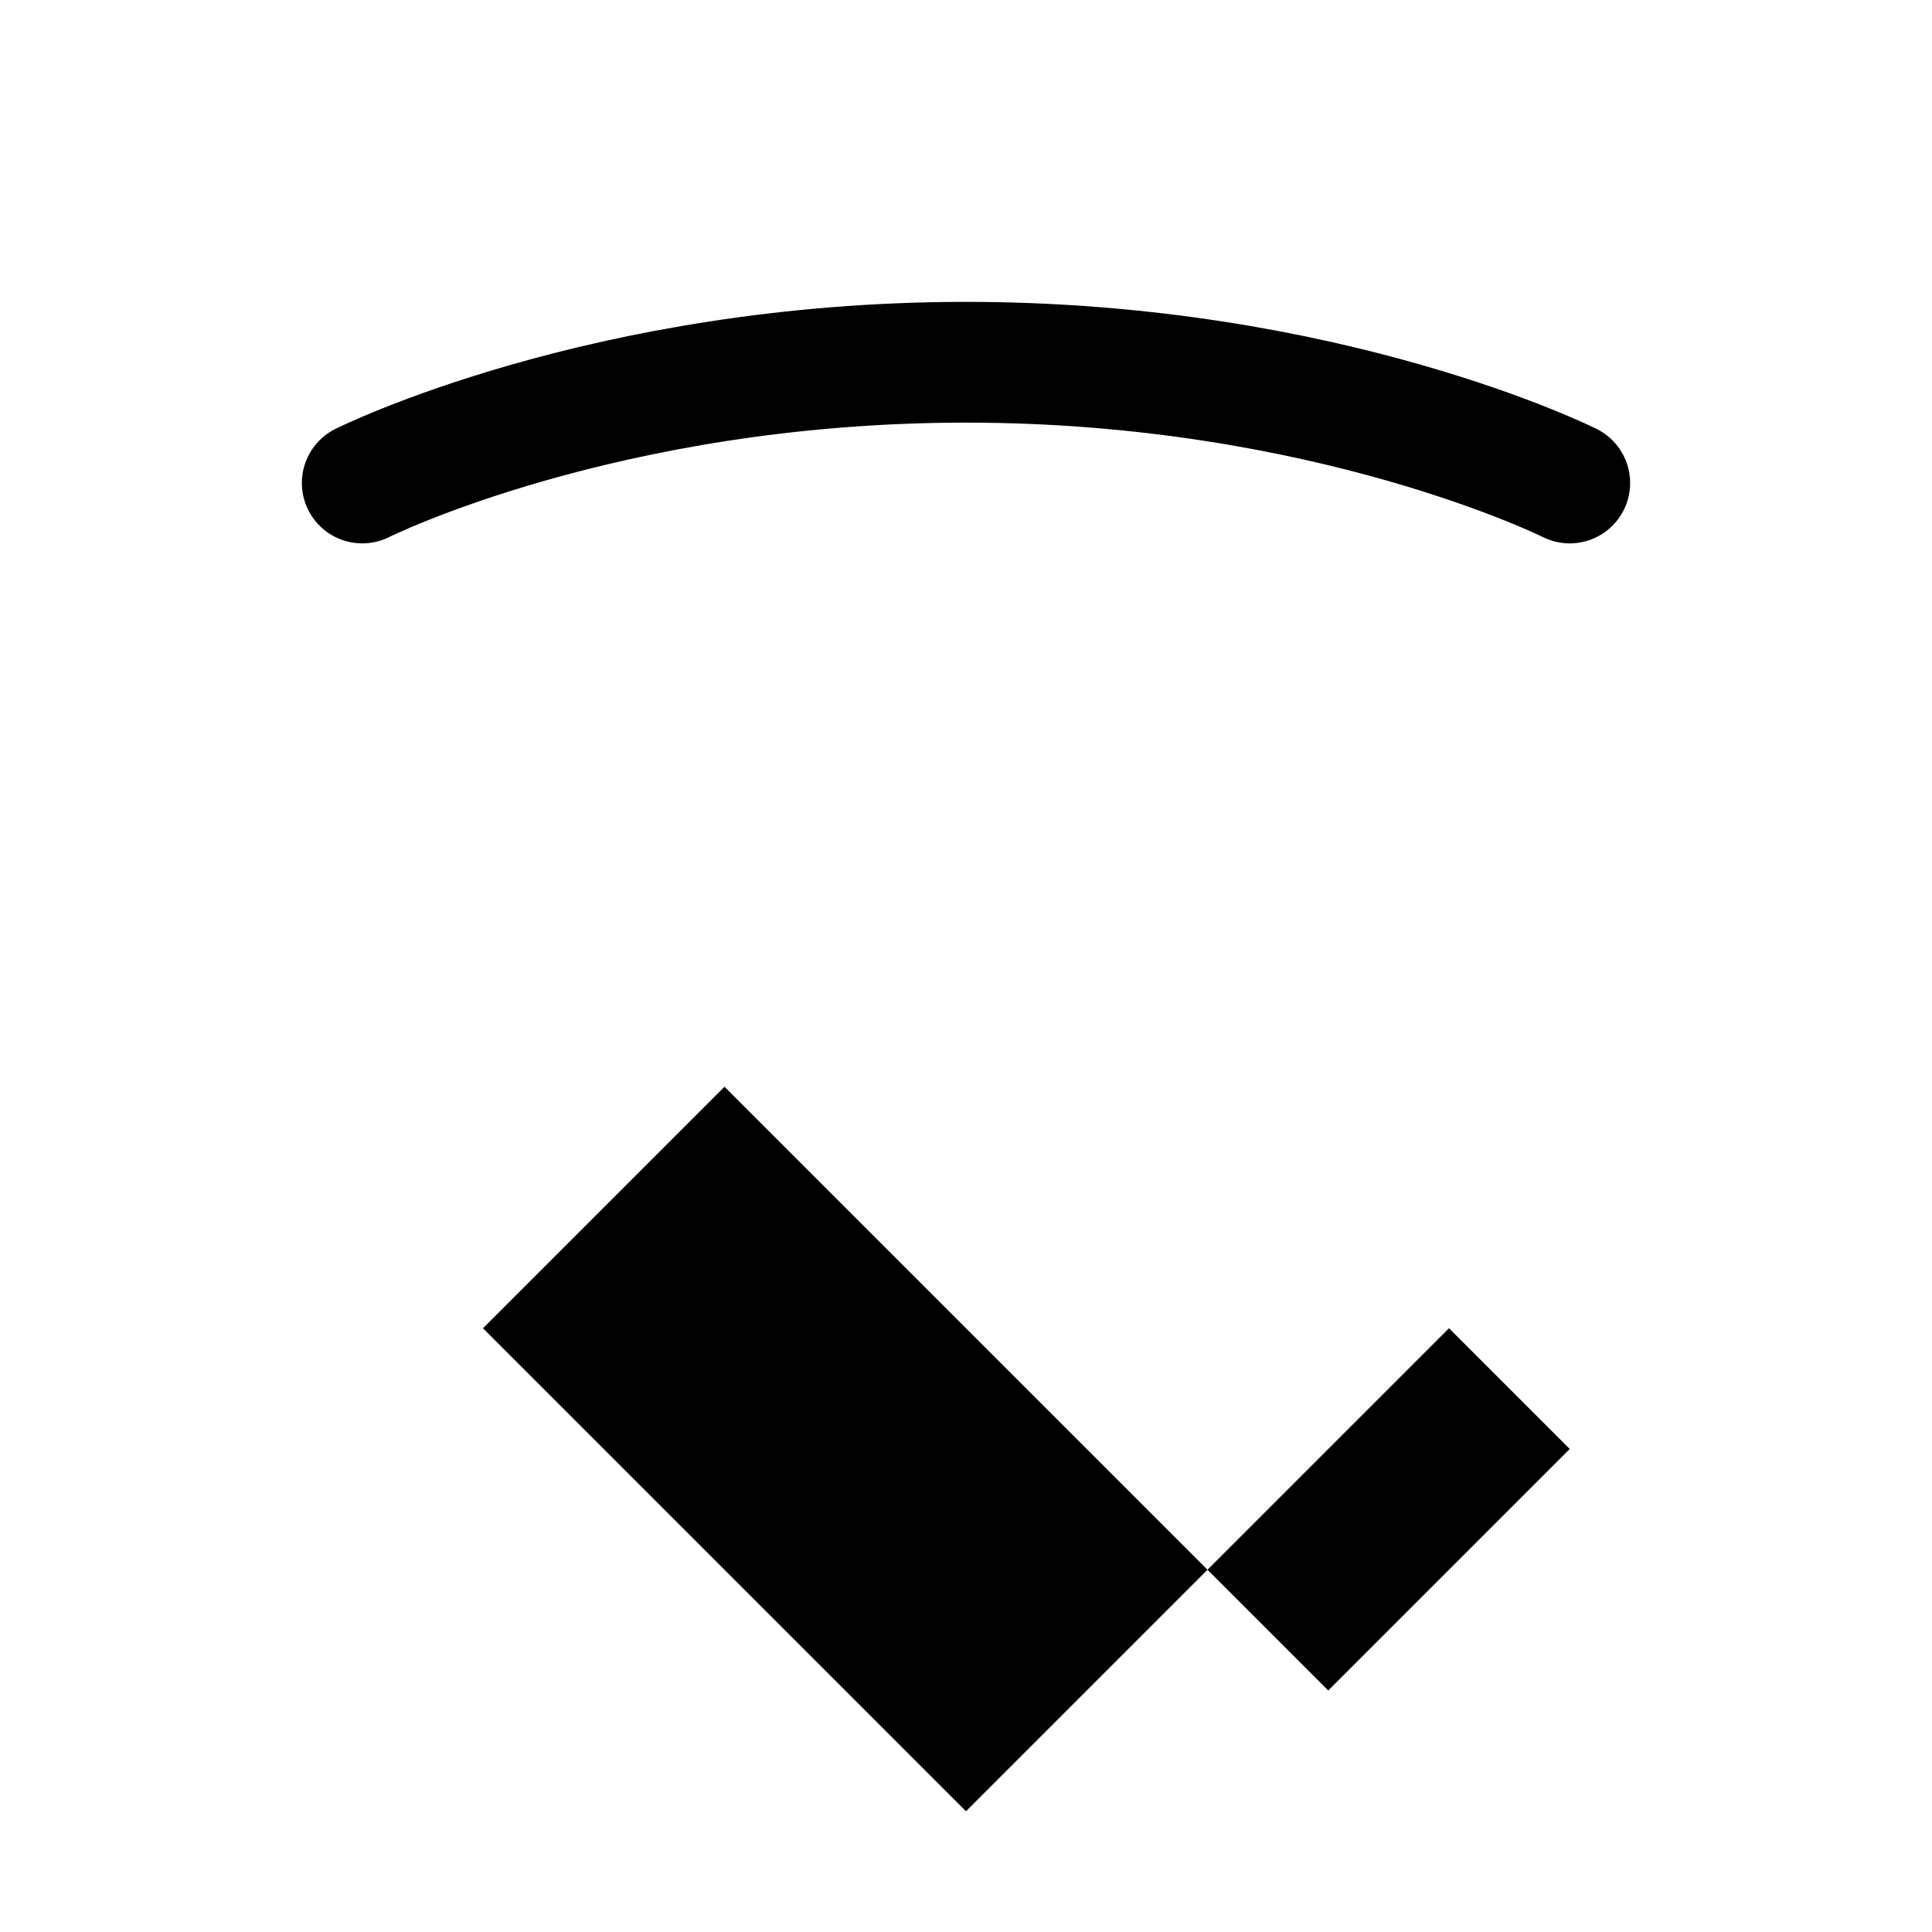
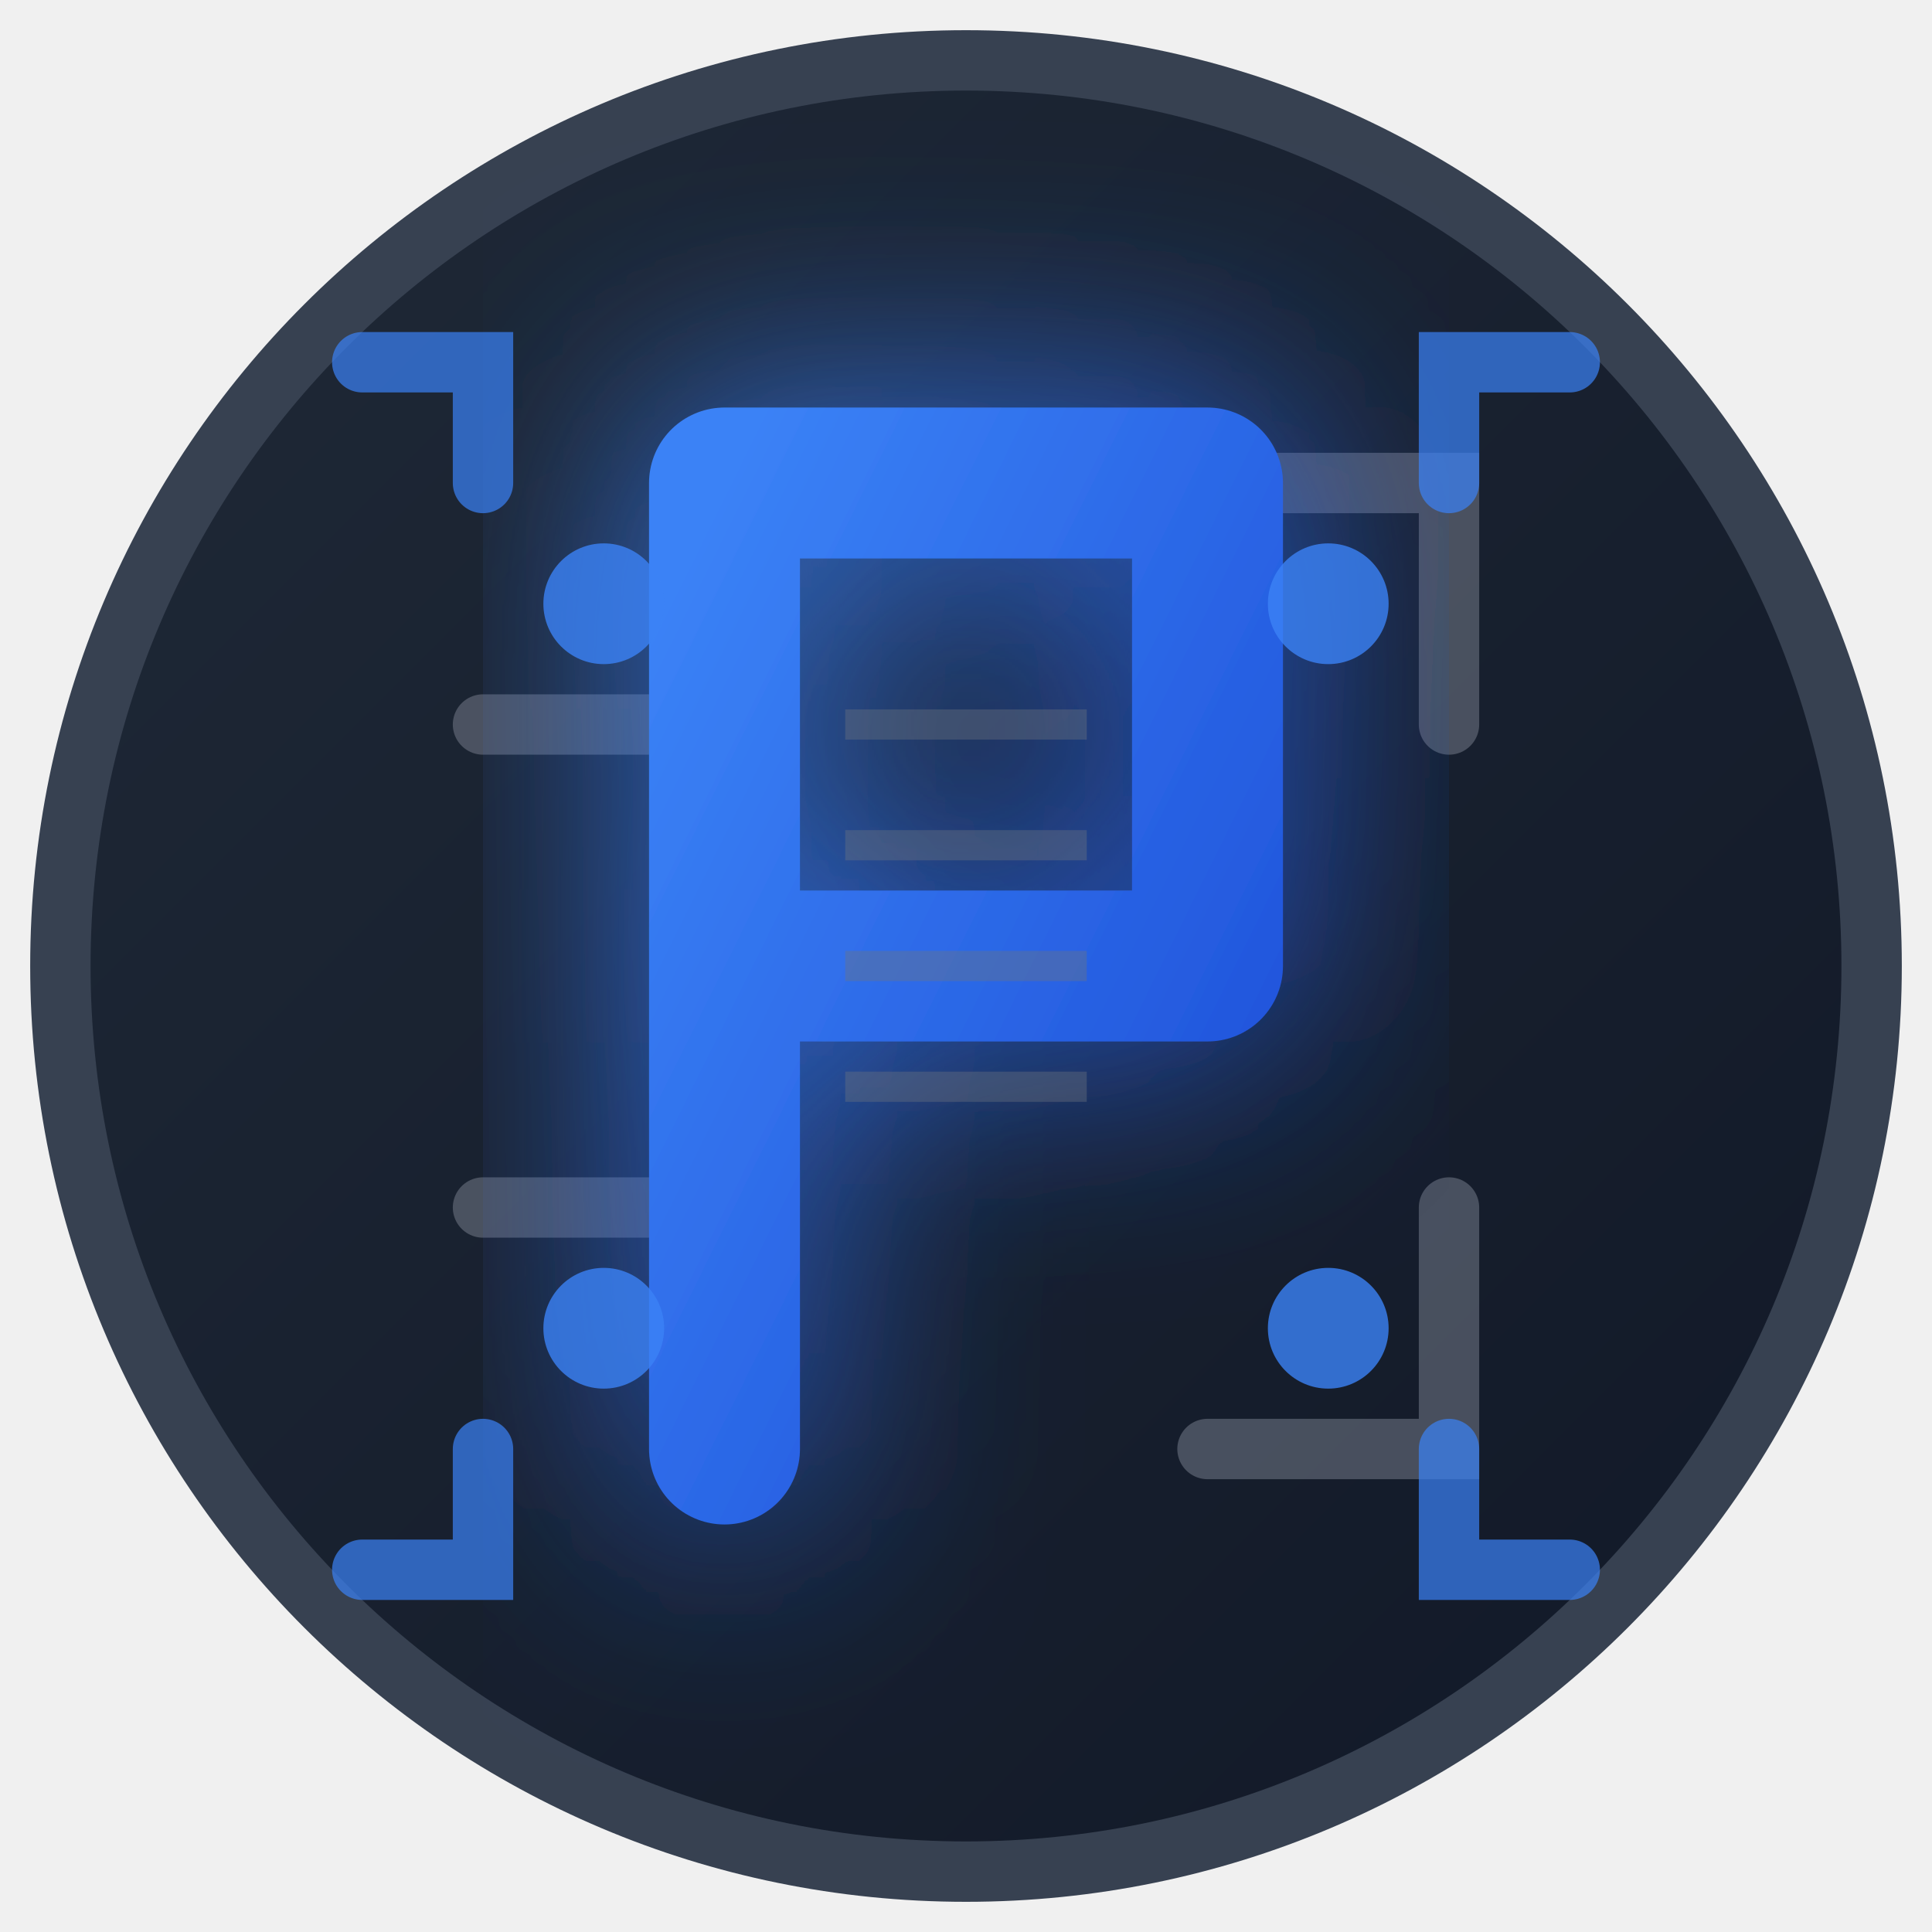
<svg xmlns="http://www.w3.org/2000/svg" width="32" height="32" viewBox="0 0 32 32" fill="none">
-   <rect width="32" height="32" fill="white" />
-   <path d="M8 22L12 18L20 26L16 30L8 22Z" fill="black" />
-   <path d="M20 26L24 22L26 24L22 28L20 26Z" fill="black" />
-   <path d="M6 8C6 8 10 6 16 6C22 6 26 8 26 8" stroke="black" stroke-width="2" stroke-linecap="round" />
+   <defs>
+     <linearGradient id="bgGradient" x1="0%" y1="0%" x2="100%" y2="100%">
+       <stop offset="0%" style="stop-color:#1F2937;stop-opacity:1" />
+       <stop offset="100%" style="stop-color:#111827;stop-opacity:1" />
+     </linearGradient>
+     <linearGradient id="accentGradient" x1="0%" y1="0%" x2="100%" y2="100%">
+       <stop offset="0%" style="stop-color:#3B82F6;stop-opacity:1" />
+       <stop offset="100%" style="stop-color:#1D4ED8;stop-opacity:1" />
+     </linearGradient>
+     <filter id="glow" x="-50%" y="-50%" width="200%" height="200%">
+       <feGaussianBlur stdDeviation="2" result="coloredBlur" />
+       <feMerge>
+         <feMergeNode in="coloredBlur" />
+         <feMergeNode in="SourceGraphic" />
+       </feMerge>
+     </filter>
+   </defs>
+   <circle cx="16" cy="16" r="15" fill="url(#bgGradient)" stroke="#374151" stroke-width="1" />
+   <path d="M8 12 L12 12 L12 8" stroke="#6B7280" stroke-width="1" stroke-linecap="round" opacity="0.6" />
+   <path d="M20 8 L24 8 L24 12" stroke="#6B7280" stroke-width="1" stroke-linecap="round" opacity="0.6" />
+   <path d="M8 20 L12 20 L12 24" stroke="#6B7280" stroke-width="1" stroke-linecap="round" opacity="0.6" />
+   <path d="M20 24 L24 24 L24 20" stroke="#6B7280" stroke-width="1" stroke-linecap="round" opacity="0.6" />
+   <path d="M12 8 L12 24 M12 8 L20 8 L20 16 L12 16" stroke="url(#accentGradient)" stroke-width="2.5" stroke-linecap="round" stroke-linejoin="round" filter="url(#glow)" />
+   <circle cx="10" cy="10" r="1" fill="#3B82F6" opacity="0.8" />
+   <circle cx="22" cy="10" r="1" fill="#3B82F6" opacity="0.8" />
+   <circle cx="10" cy="22" r="1" fill="#3B82F6" opacity="0.8" />
+   <circle cx="22" cy="22" r="1" fill="#3B82F6" opacity="0.8" />
+   <path d="M14 12 L18 12" stroke="#6B7280" stroke-width="0.5" opacity="0.4" />
+   <path d="M14 14 L18 14" stroke="#6B7280" stroke-width="0.5" opacity="0.4" />
+   <path d="M14 16 L18 16" stroke="#6B7280" stroke-width="0.5" opacity="0.4" />
+   <path d="M14 18 L18 18" stroke="#6B7280" stroke-width="0.5" opacity="0.4" />
+   <path d="M6 6 L8 6 L8 8" stroke="#3B82F6" stroke-width="1" stroke-linecap="round" opacity="0.7" />
+   <path d="M26 6 L24 6 L24 8" stroke="#3B82F6" stroke-width="1" stroke-linecap="round" opacity="0.7" />
+   <path d="M6 26 L8 26 L8 24" stroke="#3B82F6" stroke-width="1" stroke-linecap="round" opacity="0.7" />
+   <path d="M26 26 L24 26 L24 24" stroke="#3B82F6" stroke-width="1" stroke-linecap="round" opacity="0.7" />
</svg>
